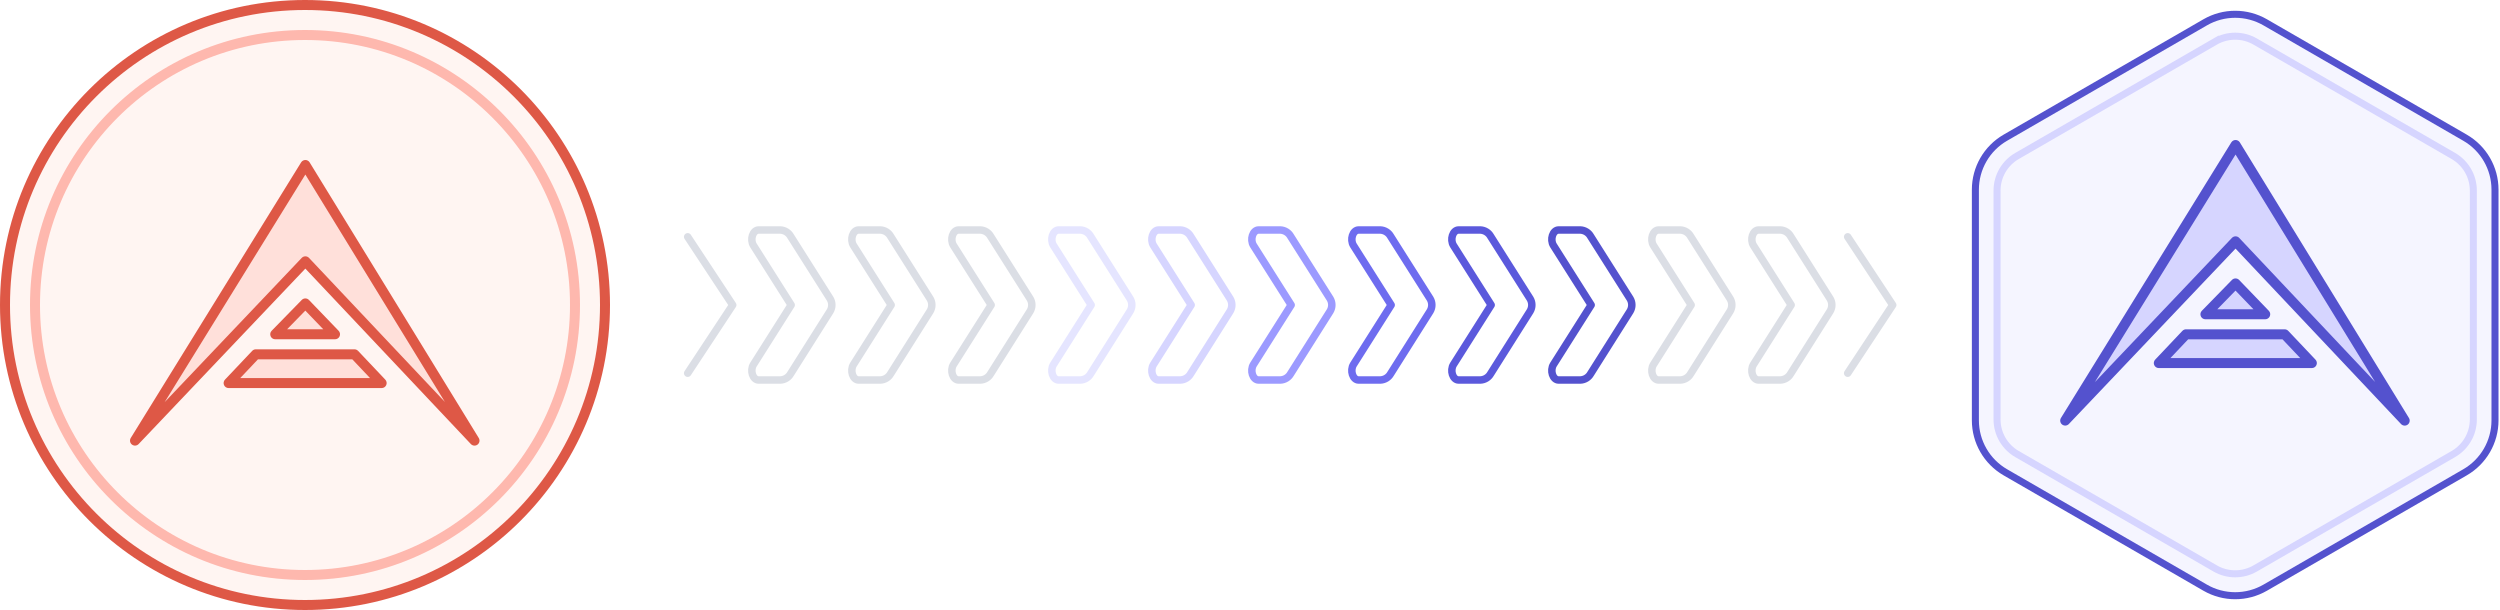
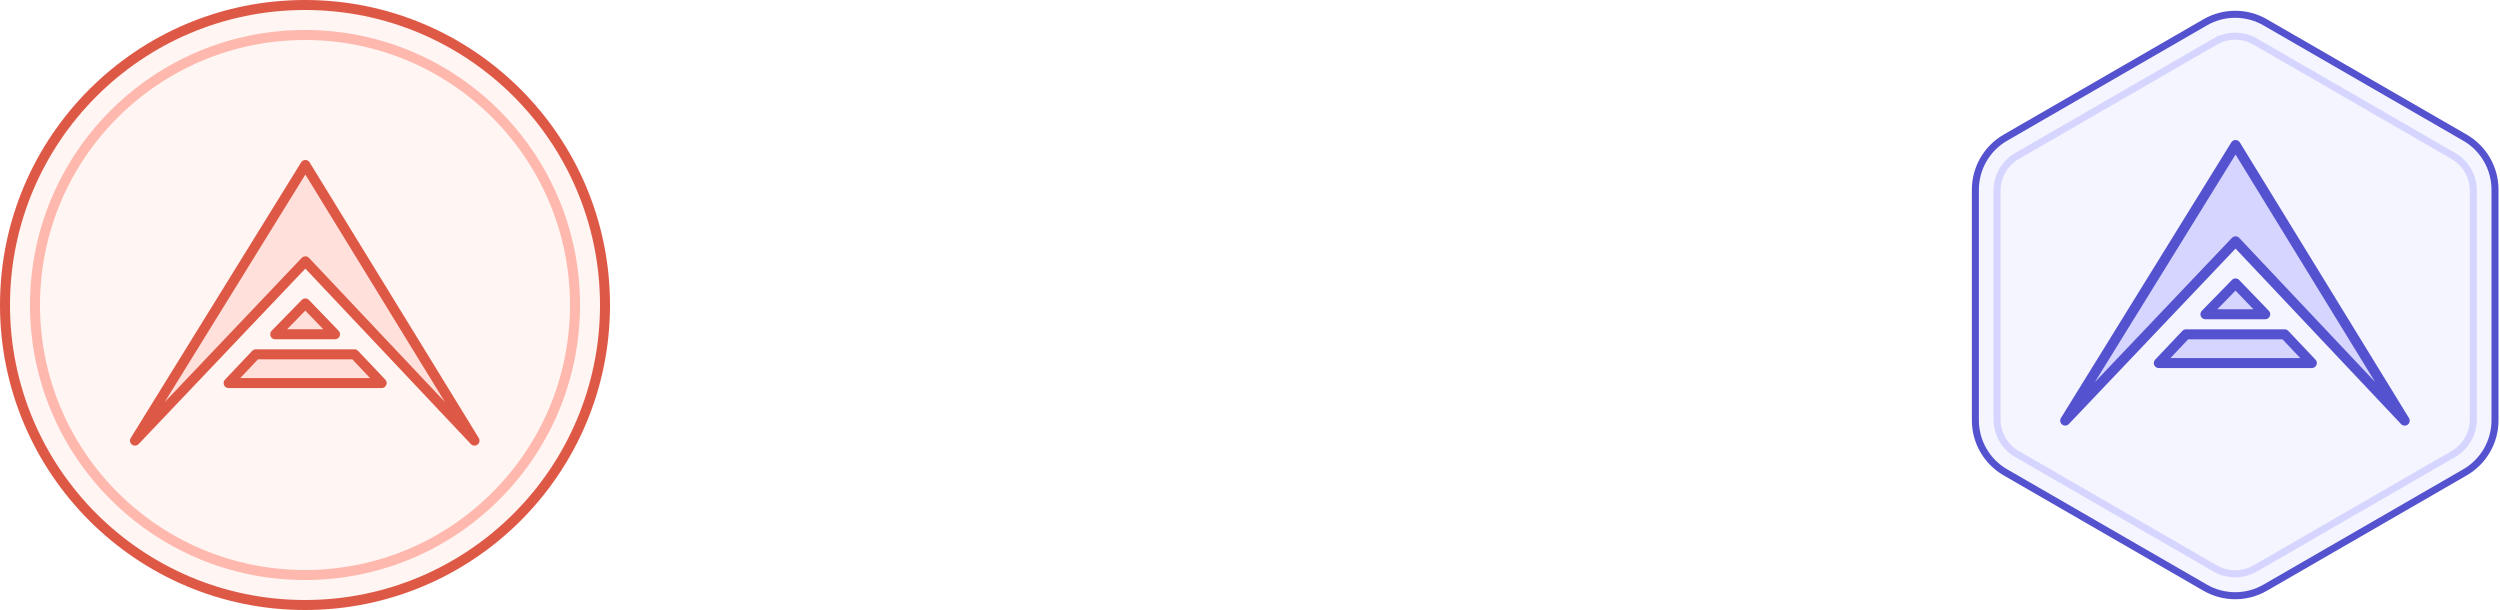
<svg xmlns="http://www.w3.org/2000/svg" id="migration-pending-banner-light" xml:space="preserve" viewBox="0 0 500 122">
-   <g fill="none" stroke-linecap="round" stroke-linejoin="round" stroke-width="1.5">
-     <path stroke="#DBDEE5" d="M150.704 72.89l7.527-11.892-7.527-11.887c-.767-1.213-.145-3.111 1.022-3.111h4.36a2.48 2.48 0 0 1 2.042 1.273l7.902 12.483a2.436 2.436 0 0 1 0 2.47l-7.893 12.501A2.48 2.48 0 0 1 156.095 76h-4.369c-1.167 0-1.789-1.898-1.022-3.11zm20 0l7.527-11.892-7.527-11.887c-.767-1.213-.145-3.111 1.022-3.111h4.36a2.48 2.48 0 0 1 2.042 1.273l7.902 12.483a2.436 2.436 0 0 1 0 2.47l-7.893 12.501A2.48 2.48 0 0 1 176.095 76h-4.369c-1.167 0-1.789-1.898-1.022-3.11zm20 0l7.527-11.892-7.527-11.887c-.767-1.213-.145-3.111 1.022-3.111h4.36a2.48 2.48 0 0 1 2.042 1.273l7.902 12.483a2.436 2.436 0 0 1 0 2.47l-7.893 12.501A2.48 2.48 0 0 1 196.095 76h-4.369c-1.167 0-1.789-1.898-1.022-3.11z" />
-     <path stroke="#E5E5FF" d="M210.704 72.89l7.527-11.892-7.527-11.887c-.767-1.213-.145-3.111 1.022-3.111h4.36a2.48 2.48 0 0 1 2.042 1.273l7.902 12.483a2.436 2.436 0 0 1 0 2.47l-7.893 12.501A2.48 2.48 0 0 1 216.095 76h-4.369c-1.167 0-1.789-1.898-1.022-3.11z" />
-     <path stroke="#D6D5FF" d="M230.704 72.89l7.527-11.892-7.527-11.887c-.767-1.213-.145-3.111 1.022-3.111h4.36a2.48 2.48 0 0 1 2.042 1.273l7.902 12.483a2.436 2.436 0 0 1 0 2.47l-7.893 12.501A2.48 2.48 0 0 1 236.095 76h-4.369c-1.167 0-1.789-1.898-1.022-3.11z" />
-     <path stroke="#9C9AFF" d="M250.704 72.89l7.527-11.892-7.527-11.887c-.767-1.213-.145-3.111 1.022-3.111h4.36a2.48 2.48 0 0 1 2.042 1.273l7.902 12.483a2.436 2.436 0 0 1 0 2.47l-7.893 12.501A2.48 2.48 0 0 1 256.095 76h-4.369c-1.167 0-1.789-1.898-1.022-3.11z" />
-     <path stroke="#6E6CEF" d="M270.704 72.89l7.527-11.892-7.527-11.887c-.767-1.213-.145-3.111 1.022-3.111h4.36a2.48 2.48 0 0 1 2.042 1.273l7.902 12.483a2.436 2.436 0 0 1 0 2.47l-7.893 12.501A2.48 2.48 0 0 1 276.095 76h-4.369c-1.167 0-1.789-1.898-1.022-3.11h0z" />
-     <path stroke="#5B59DC" d="M290.704 72.89l7.527-11.892-7.527-11.887c-.767-1.213-.145-3.111 1.022-3.111h4.36a2.48 2.48 0 0 1 2.042 1.273l7.902 12.483a2.436 2.436 0 0 1 0 2.47l-7.893 12.501A2.48 2.48 0 0 1 296.095 76h-4.369c-1.167 0-1.789-1.898-1.022-3.11h0z" />
-     <path stroke="#5452CE" d="M310.704 72.89l7.527-11.892-7.527-11.887c-.767-1.213-.145-3.111 1.022-3.111h4.36a2.48 2.48 0 0 1 2.042 1.273l7.902 12.483a2.436 2.436 0 0 1 0 2.47l-7.893 12.501A2.48 2.48 0 0 1 316.095 76h-4.369c-1.167 0-1.789-1.898-1.022-3.11h0z" />
-     <path stroke="#DBDEE5" d="M330.704 72.89l7.527-11.892-7.527-11.887c-.767-1.213-.145-3.111 1.022-3.111h4.36a2.48 2.48 0 0 1 2.042 1.273l7.902 12.483a2.436 2.436 0 0 1 0 2.47l-7.893 12.501A2.48 2.48 0 0 1 336.095 76h-4.369c-1.167 0-1.789-1.898-1.022-3.11h0zm20 0l7.527-11.892-7.527-11.887c-.767-1.213-.145-3.111 1.022-3.111h4.36a2.48 2.48 0 0 1 2.042 1.273l7.902 12.483a2.436 2.436 0 0 1 0 2.47l-7.893 12.501A2.48 2.48 0 0 1 356.095 76h-4.369c-1.167 0-1.789-1.898-1.022-3.11h0zm-213.166 1.748l9-13.636-9-13.637m232 27.273l9-13.636-9-13.637" />
-   </g>
  <path fill="#F5F5FF" stroke="#5452CE" stroke-width="1.407" d="M441.038 4.464a12 12 0 0 1 12 0L493 27.536a12 12 0 0 1 6 10.392v46.144c0 4.287-2.288 8.248-6 10.392l-39.962 23.072a12.003 12.003 0 0 1-12 0l-39.962-23.072a12.002 12.002 0 0 1-6-10.392V37.928c0-4.287 2.288-8.248 6-10.392l39.962-23.072z" />
  <path fill="#D6D5FF" fill-rule="evenodd" d="M447.112 48.265l-34.074 35.858L447.112 29l33.827 55.123-33.827-35.858zm-15.352 24.35l5.445-5.754h19.72l5.445 5.754h-30.61zm9.323-9.76l6.024-6.17 5.94 6.17h-11.964z" clip-rule="evenodd" />
  <path fill="#5452CE" d="M447.112 48.265l.728-.686a1.001 1.001 0 0 0-1.453-.003l.725.69zm-34.074 35.858l-.851-.526a1.001 1.001 0 0 0 1.576 1.215l-.725-.69v.001zM447.112 29l.853-.523a1.001 1.001 0 0 0-1.703-.003l.85.526zm33.827 55.123l-.728.686a1 1 0 0 0 1.58-1.21l-.852.524zM431.76 72.615l-.726-.688a1 1 0 0 0 .726 1.688v-1zm5.445-5.754v-1c-.274 0-.537.113-.726.312l.726.688zm19.72 0l.726-.688a1 1 0 0 0-.726-.312v1zm5.445 5.754v1a1 1 0 0 0 .727-1.688l-.727.688zm-21.287-9.76l-.716-.698a1 1 0 0 0 .716 1.7v-1.002zm6.024-6.17l.72-.694a1 1 0 0 0-1.436-.005l.716.7zm5.94 6.17v1a1 1 0 0 0 .72-1.693l-.72.694zm-6.66-15.279l-34.074 35.858 1.45 1.378 34.074-35.858-1.45-1.378zm-32.498 37.072l34.074-55.122-1.701-1.052-34.075 55.123 1.702 1.052zm32.371-55.125l33.826 55.123 1.705-1.046-33.826-55.123-1.705 1.046zm35.406 53.913L447.84 47.58l-1.455 1.373 33.826 35.857 1.455-1.373zm-49.18-10.134l5.446-5.754-1.453-1.375-5.445 5.754 1.452 1.375zm4.719-5.44h19.72v-2h-19.72v2zm18.994-.314l5.445 5.754 1.453-1.375-5.446-5.754-1.452 1.375zm6.171 4.067h-30.61v2h30.61v-2zm-20.572-8.06l6.024-6.172-1.431-1.397-6.024 6.171 1.431 1.398zm4.588-6.177l5.94 6.171 1.441-1.387-5.94-6.17-1.441 1.386zm6.661 4.478h-11.964v2h11.964v-2z" />
  <path fill="none" stroke="#D6D5FF" stroke-width="1.407" d="M443.038 8.31a8 8 0 0 1 8 0l39.631 22.88a8 8 0 0 1 4 6.93v45.76c0 2.858-1.524 5.5-4 6.928l-39.631 22.883a8 8 0 0 1-8 0L403.407 90.81a7.998 7.998 0 0 1-4-6.928v-45.76c0-2.859 1.524-5.5 4-6.929L443.038 8.31v.001z" />
  <circle cx="61" cy="61" r="60" fill="#FFF5F2" stroke="#DE5846" stroke-width="2" />
  <circle cx="61" cy="61" r="54" fill="none" stroke="#FEB8AE" stroke-width="2" />
  <path fill="#FFE0DA" fill-rule="evenodd" d="M61.074 52.265L27 88.123 61.074 33l33.827 55.123-33.827-35.858zm-15.352 24.35l5.445-5.754h19.72l5.445 5.754h-30.61zm9.323-9.76l6.024-6.17 5.94 6.17H55.045z" clip-rule="evenodd" />
  <path fill="#DE5846" d="M61.074 52.265l.728-.686a1 1 0 0 0-1.453-.003l.725.69v-.001zM27 88.123l-.85-.526a1 1 0 0 0 1.575 1.215l-.725-.69v.001zM61.074 33l.853-.523a1 1 0 0 0-1.703-.003l.85.526zm33.827 55.123l-.728.686a1 1 0 0 0 1.58-1.21l-.852.524zM45.72 76.615l-.725-.688a1 1 0 0 0 .726 1.688v-1h-.001zm5.446-5.754v-1a1 1 0 0 0-.726.312l.726.688zm19.72 0l.726-.688a1 1 0 0 0-.726-.312v1zm5.445 5.754v1a1 1 0 0 0 .727-1.688l-.727.688zm-21.287-9.76l-.716-.698a1 1 0 0 0 .716 1.699v-1.001zm6.024-6.17l.72-.694a1 1 0 0 0-1.436-.005l.716.699zm5.94 6.17v1a1 1 0 0 0 .72-1.693l-.72.694v-.001zm-6.66-15.279L26.275 87.434l1.45 1.378 34.074-35.858-1.45-1.378h-.001zM27.851 88.648l34.074-55.122-1.701-1.052-34.075 55.123 1.702 1.052v-.001zm32.371-55.125l33.826 55.123 1.705-1.046-33.826-55.123-1.705 1.046zm35.406 53.913L61.802 51.58l-1.455 1.373L94.173 88.81l1.455-1.373v-.001zm-49.18-10.134l5.446-5.754-1.453-1.375-5.446 5.754 1.453 1.375zm4.72-5.441h19.719v-2h-19.72v2h.001zm18.993-.313l5.445 5.754 1.453-1.375-5.446-5.754-1.452 1.375zm6.171 4.067h-30.61v2h30.61v-2zm-20.571-8.06l6.023-6.172-1.43-1.397-6.025 6.171 1.431 1.398h.001zm4.587-6.177l5.94 6.171 1.441-1.387-5.94-6.17-1.44 1.386h-.001zm6.66 4.478H55.046v2H67.01v-2h-.002z" />
</svg>
